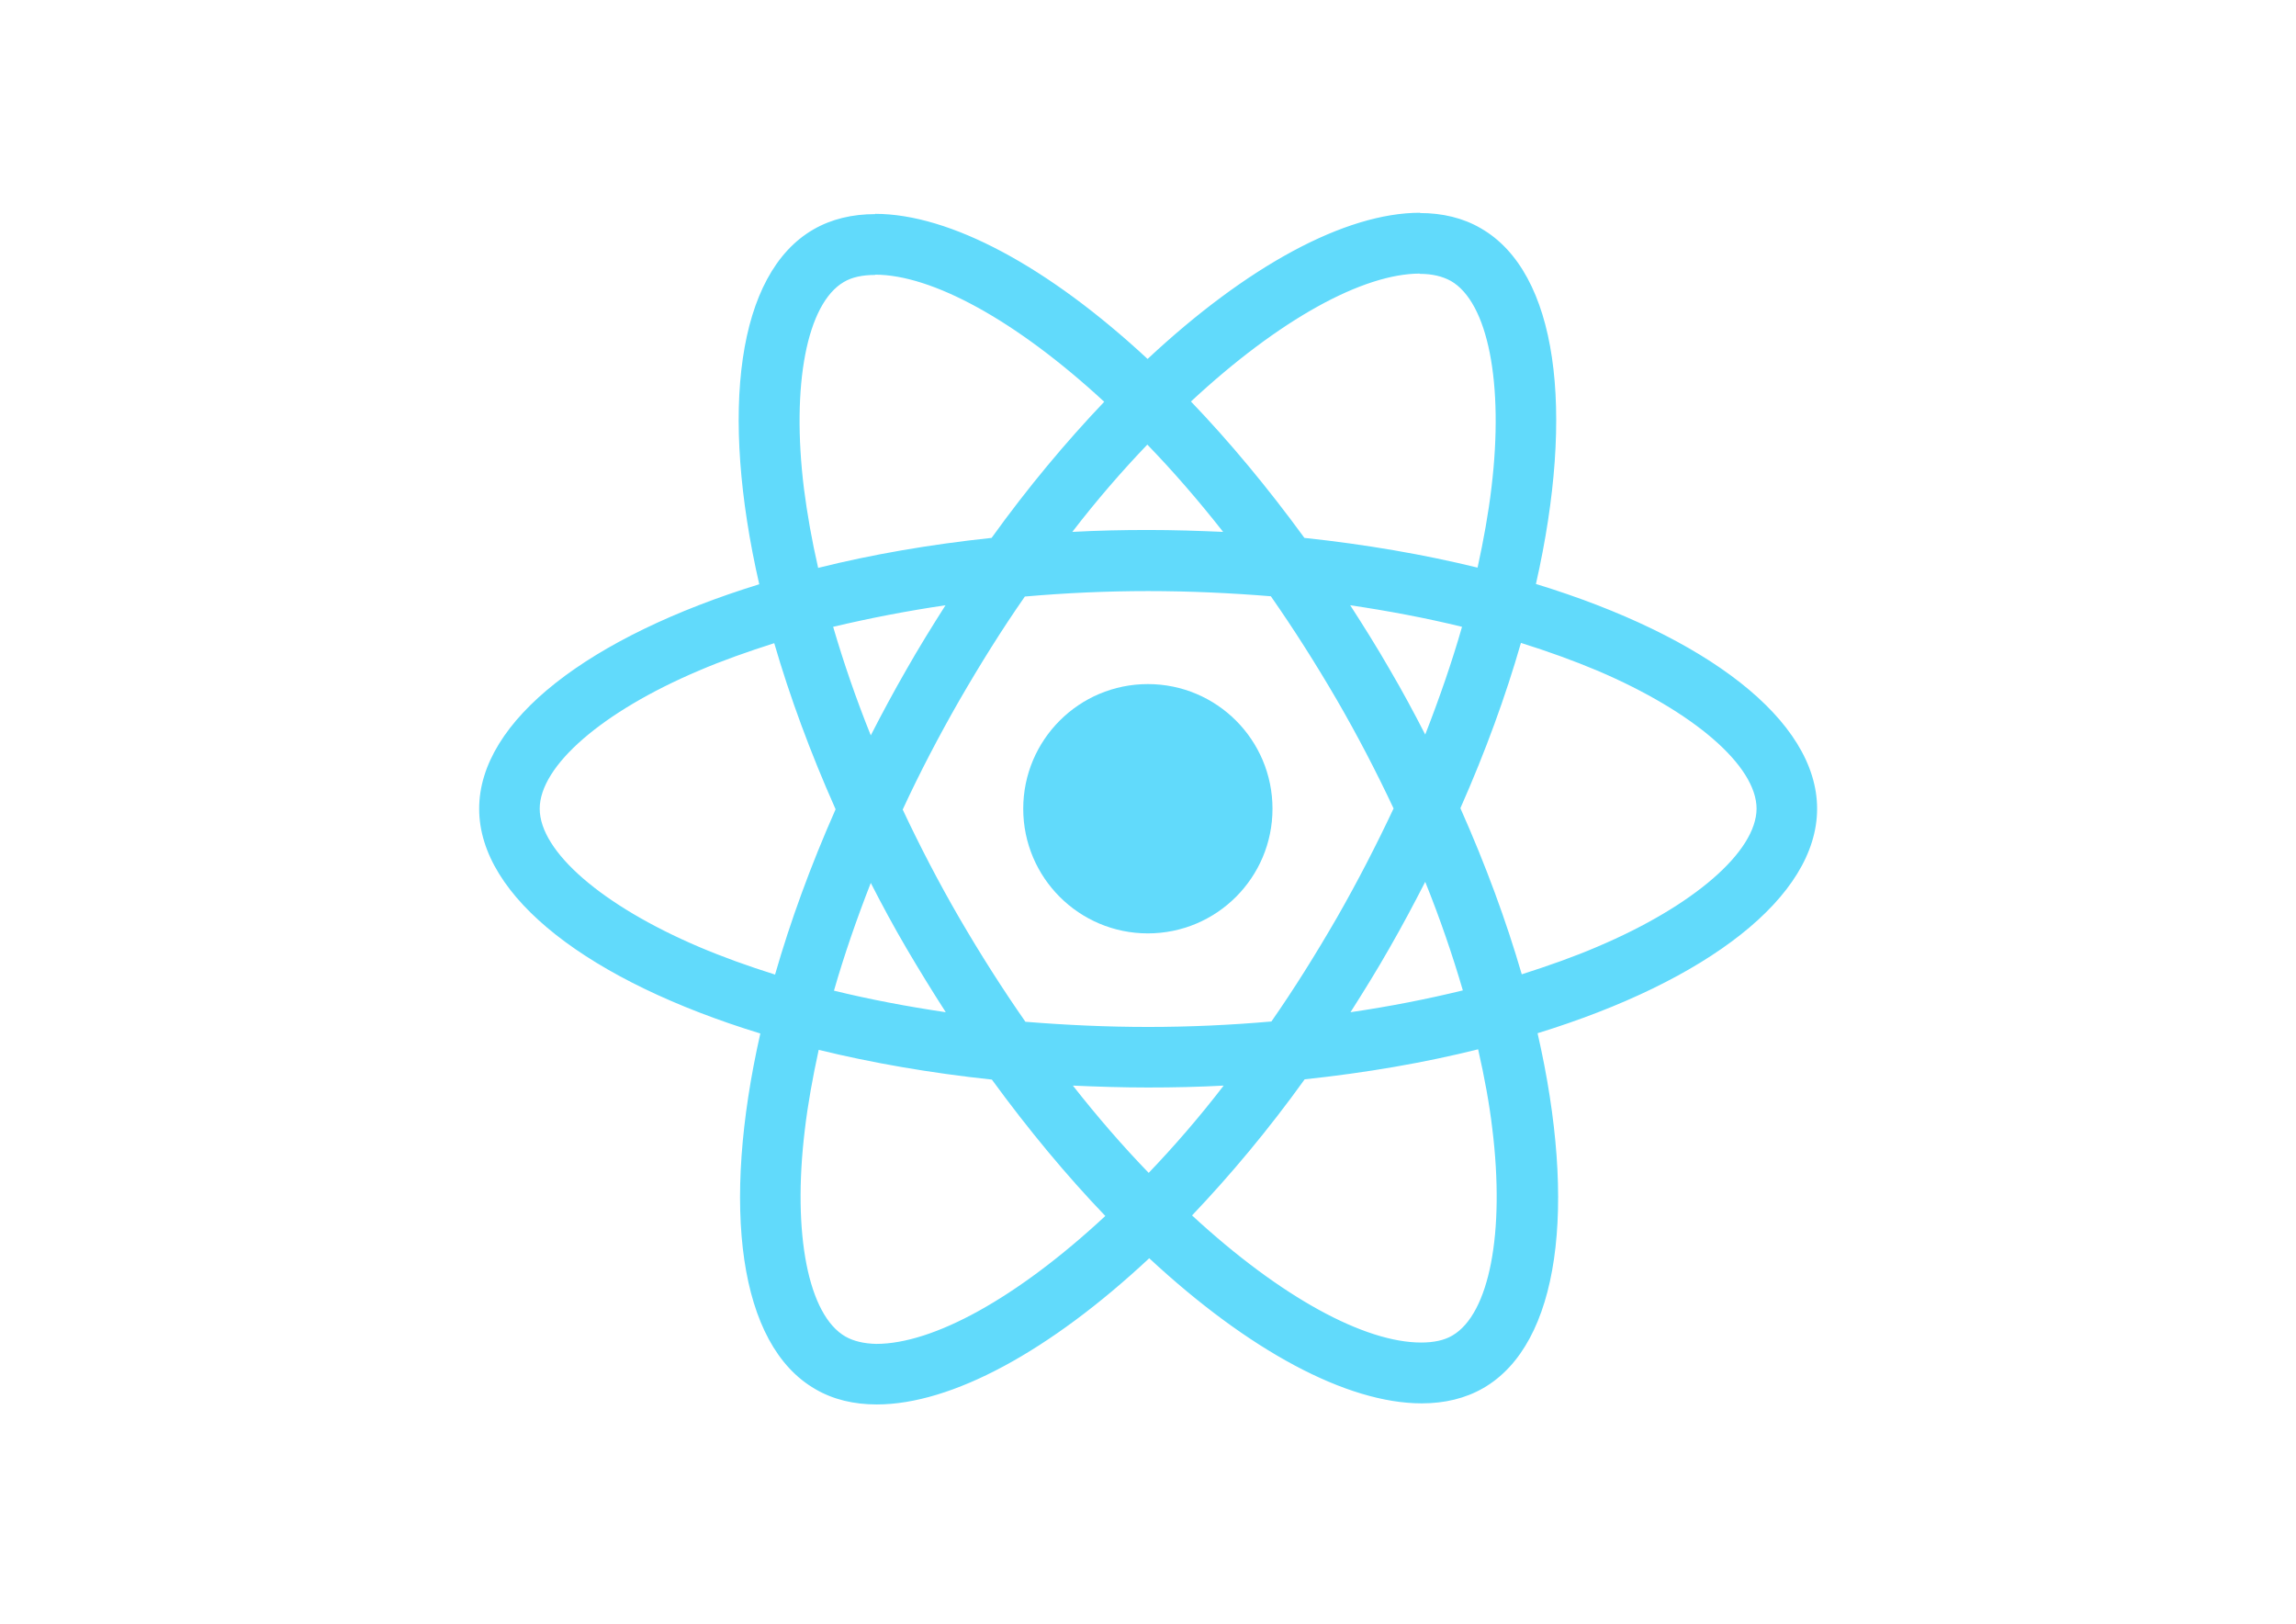
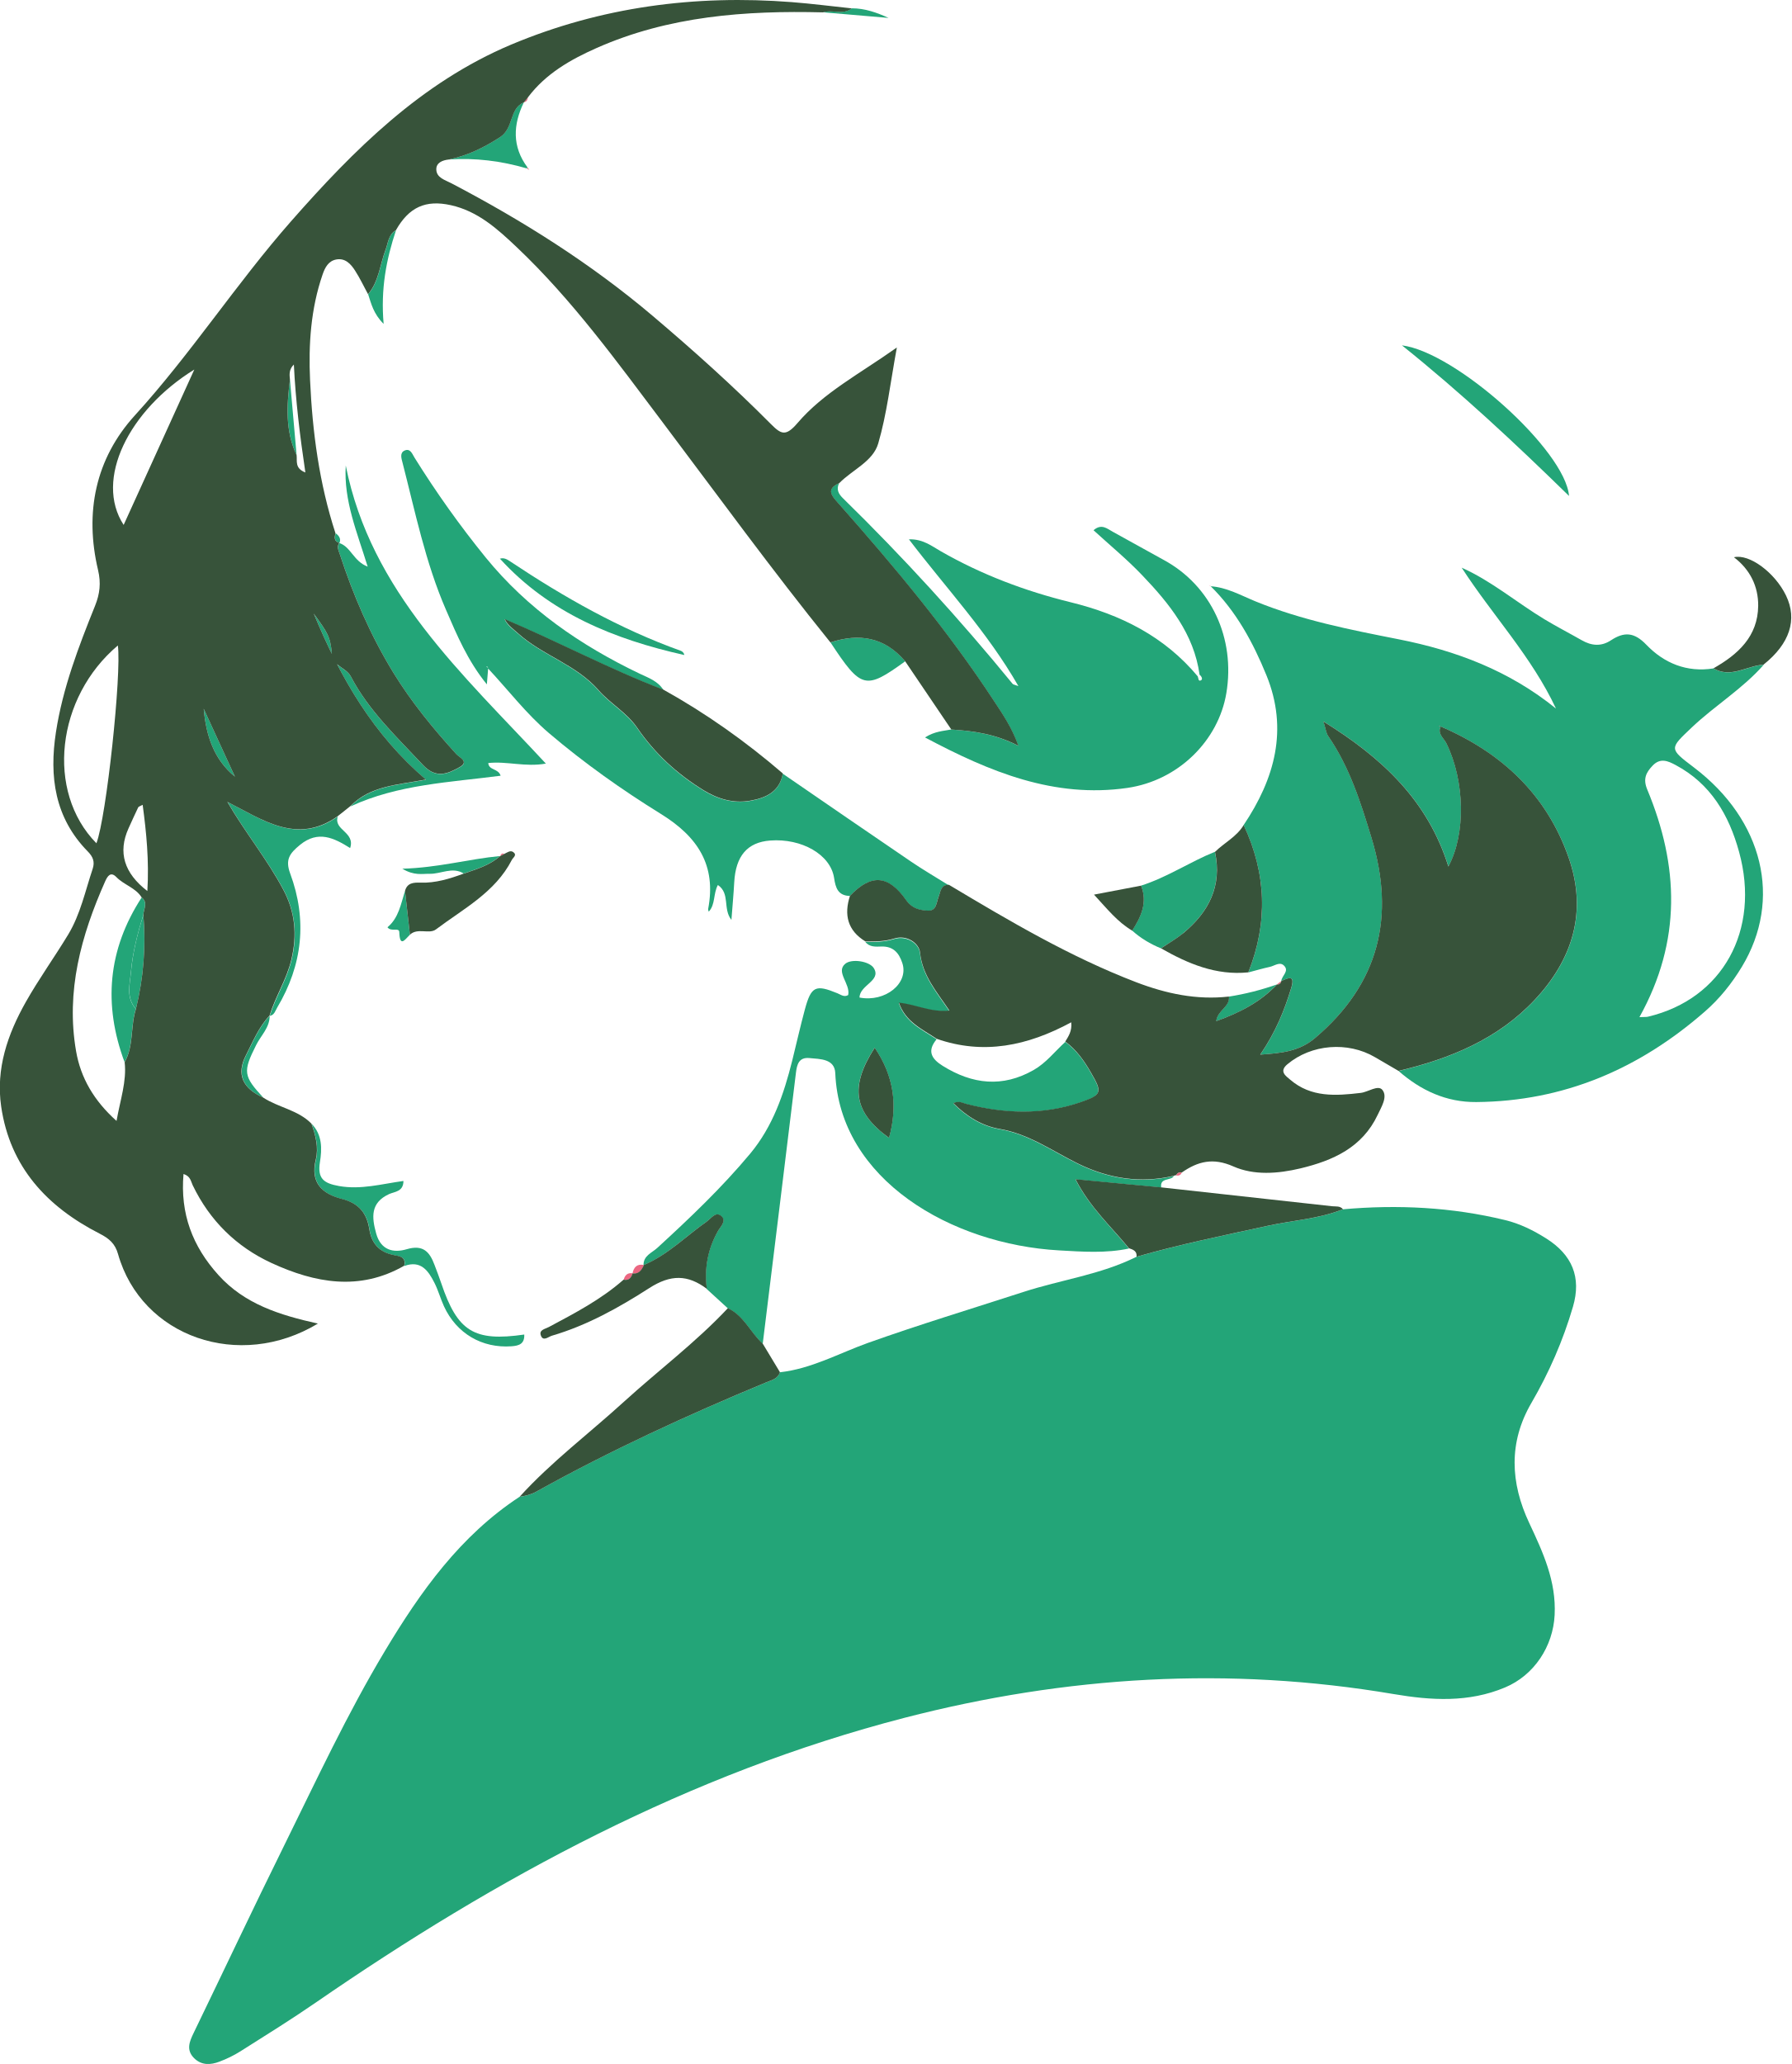
- <svg xmlns="http://www.w3.org/2000/svg" viewBox="0 0 841.9 595.3">
-   <g fill="#61DAFB">
-     <path d="M666.3 296.5c0-32.5-40.7-63.3-103.1-82.4 14.4-63.6 8-114.2-20.2-130.4-6.5-3.8-14.1-5.6-22.4-5.6v22.3c4.6 0 8.3.9 11.4 2.6 13.6 7.8 19.5 37.5 14.9 75.7-1.1 9.4-2.9 19.3-5.1 29.4-19.6-4.8-41-8.5-63.5-10.9-13.5-18.5-27.5-35.3-41.6-50 32.6-30.3 63.2-46.9 84-46.9V78c-27.5 0-63.5 19.6-99.9 53.6-36.4-33.8-72.4-53.2-99.9-53.2v22.3c20.7 0 51.4 16.5 84 46.6-14 14.7-28 31.4-41.3 49.9-22.6 2.4-44 6.1-63.6 11-2.3-10-4-19.7-5.2-29-4.7-38.2 1.1-67.9 14.6-75.8 3-1.8 6.9-2.6 11.5-2.6V78.5c-8.4 0-16 1.8-22.6 5.6-28.1 16.2-34.4 66.7-19.9 130.1-62.2 19.2-102.7 49.9-102.7 82.3 0 32.5 40.7 63.3 103.1 82.4-14.4 63.6-8 114.2 20.2 130.4 6.5 3.8 14.1 5.6 22.5 5.6 27.5 0 63.5-19.6 99.9-53.6 36.4 33.8 72.4 53.2 99.9 53.2 8.4 0 16-1.8 22.6-5.6 28.1-16.2 34.4-66.7 19.9-130.1 62-19.1 102.5-49.9 102.5-82.3zm-130.2-66.7c-3.7 12.9-8.3 26.2-13.5 39.5-4.1-8-8.4-16-13.1-24-4.6-8-9.5-15.8-14.4-23.4 14.2 2.1 27.9 4.7 41 7.9zm-45.8 106.5c-7.8 13.5-15.8 26.3-24.1 38.2-14.9 1.3-30 2-45.2 2-15.1 0-30.2-.7-45-1.9-8.3-11.9-16.4-24.6-24.2-38-7.6-13.1-14.5-26.4-20.8-39.8 6.2-13.4 13.2-26.8 20.7-39.9 7.8-13.5 15.8-26.3 24.1-38.2 14.9-1.3 30-2 45.2-2 15.1 0 30.2.7 45 1.9 8.3 11.9 16.4 24.6 24.2 38 7.6 13.1 14.5 26.4 20.8 39.8-6.3 13.4-13.2 26.8-20.7 39.9zm32.3-13c5.4 13.4 10 26.8 13.8 39.8-13.1 3.2-26.9 5.9-41.2 8 4.9-7.7 9.8-15.6 14.4-23.7 4.6-8 8.9-16.1 13-24.1zM421.2 430c-9.3-9.6-18.6-20.3-27.8-32 9 .4 18.2.7 27.5.7 9.4 0 18.7-.2 27.8-.7-9 11.7-18.3 22.4-27.5 32zm-74.4-58.9c-14.2-2.1-27.9-4.7-41-7.9 3.7-12.9 8.3-26.2 13.5-39.5 4.1 8 8.4 16 13.1 24 4.7 8 9.5 15.8 14.4 23.4zM420.7 163c9.3 9.6 18.6 20.3 27.8 32-9-.4-18.2-.7-27.5-.7-9.4 0-18.7.2-27.8.7 9-11.7 18.3-22.4 27.5-32zm-74 58.9c-4.9 7.7-9.8 15.6-14.4 23.7-4.6 8-8.9 16-13 24-5.4-13.4-10-26.8-13.8-39.8 13.1-3.1 26.9-5.8 41.2-7.9zm-90.5 125.2c-35.4-15.1-58.3-34.9-58.3-50.6 0-15.7 22.9-35.6 58.3-50.6 8.6-3.7 18-7 27.7-10.1 5.7 19.6 13.2 40 22.5 60.9-9.2 20.8-16.6 41.1-22.2 60.6-9.9-3.1-19.3-6.5-28-10.2zM310 490c-13.6-7.8-19.5-37.5-14.9-75.7 1.1-9.4 2.9-19.3 5.1-29.4 19.6 4.8 41 8.5 63.5 10.9 13.5 18.5 27.5 35.3 41.6 50-32.6 30.3-63.2 46.9-84 46.9-4.5-.1-8.3-1-11.3-2.7zm237.2-76.2c4.7 38.2-1.1 67.9-14.6 75.8-3 1.8-6.9 2.6-11.5 2.6-20.7 0-51.4-16.5-84-46.6 14-14.7 28-31.4 41.3-49.9 22.6-2.4 44-6.1 63.6-11 2.3 10.1 4.1 19.8 5.2 29.1zm38.5-66.7c-8.6 3.7-18 7-27.7 10.1-5.7-19.6-13.2-40-22.5-60.9 9.2-20.8 16.6-41.1 22.2-60.6 9.9 3.1 19.3 6.5 28.1 10.2 35.4 15.1 58.3 34.9 58.3 50.6-.1 15.7-23 35.6-58.4 50.6zM320.8 78.4z" />
-     <circle cx="420.9" cy="296.5" r="45.7" />
-     <path d="M520.5 78.1z" />
+ <svg xmlns="http://www.w3.org/2000/svg" id="Layer_2" viewBox="0 0 228.89 263.68">
+   <defs>
+     <style>.cls-1{fill:#37533a;}.cls-1,.cls-2,.cls-3,.cls-4{stroke-width:0px;}.cls-2{fill:#23a578;}.cls-3{fill:#fbf6f6;}.cls-4{fill:#eb6782;}</style>
+   </defs>
+   <g id="Layer_1-2">
+     <path class="cls-4" d="m82.29,161.61c-.28.64-.63,1.19-1.47,1.08.16-.8.57-1.27,1.47-1.08Z" />
+     <path class="cls-4" d="m80.84,162.67c-.17.57-.48.95-1.15.81.17-.58.5-.92,1.15-.81Z" />
+     <path class="cls-4" d="m150.26,150.15c.17-.29.41-.44.75-.35-.15.33-.4.45-.75.35Z" />
+     <path class="cls-4" d="m64.45,109.08c-.17.09-.35.18-.52.27.08-.28.25-.38.52-.27Z" />
+     <path class="cls-4" d="m154.67,74.85c-.07-.04-.13-.08-.2-.12.06.05.11.1.17.14,0,0,.03-.03.03-.03Z" />
+     <path class="cls-4" d="m163.71,125.33c-.06.31-.24.48-.58.46.19-.15.38-.31.58-.46Z" />
+     <path class="cls-4" d="m67.42,21.41c.07.1.14.2.21.3-.11-.06-.21-.13-.32-.19,0,0,.11-.11.11-.11Z" />
+     <path class="cls-4" d="m66.95,13.06c.17-.21.34-.43.51-.64-.04.32-.15.58-.51.64Z" />
+     <path class="cls-2" d="m171.6,154.49c6.98-.62,13.9-.28,20.73,1.38,1.87.45,3.6,1.31,5.22,2.33,3.33,2.09,4.55,4.96,3.44,8.74-1.26,4.3-3.04,8.39-5.31,12.29-2.93,5.02-2.7,10.2-.27,15.35,1.75,3.73,3.46,7.42,3.24,11.74-.2,4-2.61,7.7-6.35,9.26-4.65,1.95-9.41,1.66-14.23.84-21.05-3.57-41.81-2.31-62.48,3.03-27.54,7.13-52.03,20.38-75.24,36.38-3.15,2.17-6.4,4.19-9.63,6.23-.84.53-1.75.97-2.68,1.32-1.13.43-2.29.5-3.25-.46-1.03-1.04-.58-2.1-.05-3.2,3.84-7.93,7.59-15.9,11.49-23.79,4.16-8.42,8.11-16.94,12.95-25.01,4.56-7.61,9.63-14.72,17.19-19.69.74-.12,1.44-.27,2.12-.65,9.51-5.3,19.4-9.82,29.44-13.99.68-.28,1.46-.43,1.72-1.28,4.02-.44,7.54-2.42,11.25-3.75,6.57-2.34,13.24-4.36,19.87-6.51,4.8-1.56,9.88-2.21,14.44-4.49,5.53-1.59,11.17-2.73,16.79-3.96,3.19-.7,6.51-.87,9.58-2.11Z" />
+     <path class="cls-2" d="m163.72,125.33c.06-.68,1.05-1.26.36-1.96-.54-.56-1.22.02-1.82.15-.92.2-1.83.47-2.75.71,2.53-6.37,2.31-12.64-.6-18.83,3.98-5.92,5.73-12.23,2.91-19.14-1.71-4.19-3.86-8.17-7.15-11.4l-.03.03c2.11.13,3.93,1.18,5.82,1.95,5.88,2.4,12.08,3.61,18.26,4.83,7.35,1.45,14.14,4.02,20.1,8.85-3.08-6.6-8.11-11.92-12.05-18,3.86,1.73,7.04,4.46,10.59,6.6,1.56.94,3.17,1.77,4.75,2.67,1.26.72,2.5.83,3.75,0,1.67-1.09,2.95-1.05,4.51.58,2.25,2.34,5.17,3.57,8.58,3.02,2.25,1.32,4.28-.35,6.42-.47-2.69,3.07-6.21,5.19-9.16,7.98-2.92,2.77-2.98,2.7.26,5.16,8.85,6.72,11.29,16.86,6.11,25.44-1.3,2.15-2.86,4.1-4.75,5.74-8.36,7.3-17.99,11.46-29.2,11.55-3.82.03-7.08-1.48-9.92-3.97,6.57-1.56,12.68-4.05,17.41-9.09,4.87-5.2,6.73-11.29,4.33-18.15-2.82-8.06-8.59-13.43-16.35-16.76-.05-.04-.09-.09-.15-.12-.02,0-.07.05-.1.07.09,0,.18,0,.27,0-.5.96.38,1.52.71,2.2,2.33,4.74,2.52,11.52.25,15.73-2.63-8.42-8.45-13.88-15.97-18.53.31.97.35,1.49.61,1.86,2.73,3.96,4.15,8.46,5.53,12.99,3.07,10.07.97,18.65-7.19,25.58-1.97,1.67-4.18,1.94-7.02,2.13,1.99-2.91,3.09-5.66,3.96-8.52.52-1.71-.36-1.29-1.27-.88Zm45.75,4.61c.67-.03.91,0,1.13-.06,9.5-2.26,14.37-11.03,11.62-21.04-1.29-4.72-3.63-8.72-8.12-11.11-.96-.51-1.94-.96-2.93.08-.88.92-1.24,1.73-.68,3.07,4.03,9.68,4.42,19.31-1.01,29.07Z" />
+     <path class="cls-2" d="m136.11,133.09c1.43,1.05,2.41,2.44,3.29,3.98,1.44,2.49,1.44,2.81-1.36,3.77-4.83,1.66-9.73,1.46-14.62.2-.47-.12-.88-.43-1.62-.09,1.71,1.72,3.69,2.92,5.91,3.3,3.74.64,6.72,2.8,9.98,4.41,3.92,1.93,8.02,2.59,12.32,1.57-.39.66-1.84.16-1.63,1.48-3.52-.33-7.04-.67-10.96-1.04,1.84,3.59,4.56,6.05,6.84,8.83-2.96.63-5.95.41-8.93.24-13.75-.77-28.04-9.03-28.6-22.65-.08-1.83-1.92-1.79-3.3-1.92-1.37-.13-1.6.84-1.73,1.91-1.4,11.53-2.82,23.06-4.24,34.59-1.58-1.42-2.4-3.58-4.46-4.53-.9-.82-1.8-1.65-2.7-2.47-.33-2.61.11-5.06,1.41-7.36.33-.58,1.17-1.32.43-1.95-.73-.62-1.3.34-1.86.72-2.67,1.86-4.98,4.26-8.05,5.55-.03-1.22,1.08-1.58,1.76-2.21,4.16-3.81,8.24-7.69,11.86-12.03,2.9-3.48,4.31-7.61,5.38-11.9.54-2.17,1.03-4.36,1.61-6.51.81-2.99,1.36-3.24,4.16-2.09.44.18.86.54,1.38.23.31-1.43-1.64-2.95-.37-4,.82-.68,3.1-.33,3.65.57.99,1.61-1.82,2.15-1.83,3.75,3.29.63,6.32-1.82,5.47-4.4-.43-1.32-1.17-2.16-2.67-2.12-.73.02-1.51.1-2.06-.59,1.24.02,2.46.01,3.68-.37,1.65-.51,3.18.62,3.3,1.78.3,2.93,2.09,4.96,3.75,7.42-2.39.25-4.26-.79-6.45-1.01.85,2.48,3,3.39,4.83,4.62-1.23,1.47-.69,2.48.77,3.39,3.8,2.37,7.65,2.81,11.64.53,1.59-.91,2.69-2.36,4.01-3.56Zm-24.35.76c-3.23,5.02-2.68,8.23,1.83,11.52,1.13-4.05.66-7.87-1.83-11.52Z" />
+     <path class="cls-2" d="m121.56,93.2c2.81.18,5.57.55,8.56,2.08-.85-2.38-2.02-4.05-3.13-5.74-5.88-8.98-12.75-17.18-19.85-25.21-.86-.97-1.69-1.8.09-2.62-.41.81-.08,1.4.51,1.97,7.66,7.49,14.87,15.39,21.65,23.68.08.1.27.11.74.29-3.95-6.89-9.21-12.48-13.99-18.75,1.78-.06,2.93.87,4.05,1.51,5.23,3,10.8,5.1,16.62,6.53,6.36,1.56,11.97,4.35,16.24,9.47.09.22.05.69.41.5.26-.13.08-.51-.18-.71-.72-5.22-3.86-9.08-7.32-12.7-1.93-2.03-4.11-3.82-6.23-5.76,1.02-.89,1.74-.2,2.47.2,2.18,1.19,4.35,2.42,6.53,3.61,6.02,3.28,9.15,9.97,7.97,17.01-1.01,6.03-6.1,11.15-12.66,12.1-9.32,1.34-17.54-2.03-25.84-6.45,1.27-.81,2.34-.81,3.35-1.02Z" />
+     <path class="cls-2" d="m121.25,113.06c-1.05-.04-1.05.85-1.32,1.5-.29.73-.24,1.84-1.36,1.79-1.04-.05-2.03-.26-2.77-1.31-2.3-3.28-4.49-3.41-7.2-.58-1.51-.04-1.83-1.01-2.02-2.3-.45-2.98-4.14-5.09-8.17-4.78-2.91.22-4.4,1.96-4.59,5.32-.08,1.49-.22,2.97-.36,4.82-1.13-1.42-.13-3.36-1.73-4.46-.61,1.13-.3,2.49-1.17,3.41-.03-.13-.09-.26-.07-.36,1.06-5.57-1.33-9.21-6.03-12.12-4.99-3.09-9.81-6.5-14.31-10.33-2.92-2.49-5.22-5.52-7.81-8.29-.02-.06-.04-.12-.07-.17-.02-.02-.08-.02-.12-.02.08.05.15.1.23.16-.05.57-.09,1.13-.17,2.09-2.47-3.04-3.83-6.31-5.23-9.54-2.62-6.04-3.92-12.47-5.55-18.8-.13-.5-.39-1.26.29-1.54.72-.3.96.45,1.25.92,2.77,4.44,5.79,8.69,9.09,12.75,5.35,6.57,12.12,11.23,19.69,14.85,1.1.52,2.32.94,3.02,2.07-6.91-2.64-13.43-6.13-20.3-9.03.41.84,1.11,1.29,1.73,1.84,3.14,2.82,7.41,3.96,10.3,7.28,1.47,1.69,3.57,2.82,4.93,4.8,2.22,3.24,5.1,5.89,8.46,7.95,1.82,1.12,3.82,1.7,5.94,1.34,2.01-.35,3.79-1.13,4.19-3.48,5.46,3.75,10.91,7.51,16.39,11.23,1.57,1.07,3.22,2.02,4.83,3.03Z" />
+     <path class="cls-2" d="m44.81,102.98c2.52-2.56,5.91-2.68,9.62-3.37-6.66-5.71-10.86-12.8-14.33-21.2,1.77,2.43,2.12,2.94,2.32,5.15.15,1.62,1.79,1.69,2.43,2.9,2.28,4.36,5.87,7.72,9.2,11.28,1.66,1.78,3.15,1.15,4.69.28,1.26-.72-.03-1.23-.41-1.65-2.96-3.27-5.75-6.65-8.06-10.42-2.92-4.77-5.12-9.86-6.85-15.16-.15-.45-.41-.93-.05-1.41,1.47.48,1.79,2.31,3.61,3.01-1.34-4.38-3.08-8.41-2.8-12.92,3.21,16.15,14.9,26.59,25.57,38.08-2.63.47-4.97-.33-7.36-.07.07.95,1.27.66,1.58,1.62-6.48.85-13.1,1.1-19.16,3.91Z" />
+     <path class="cls-2" d="m155.24,108.83c.93,4.35-.78,7.68-4.05,10.38-.88.73-1.89,1.3-2.85,1.94-1.35-.55-2.59-1.29-3.68-2.27,1.15-1.76,1.99-3.58,1.14-5.74,3.32-1.05,6.22-3.02,9.43-4.32Z" />
+     <path class="cls-2" d="m34.47,129.77c.76-2.45,2.19-4.63,2.79-7.16.75-3.14.49-6.06-1.03-8.93-2.06-3.88-4.86-7.27-7.15-11.22,4.52,2.29,8.91,5.51,14.09,1.84-.61,1.75,2.26,1.98,1.57,4.04-2.06-1.29-4.08-2.3-6.4-.41-1.33,1.09-1.92,1.88-1.26,3.66,2.2,5.94,1.59,11.68-1.66,17.13-.24.41-.36.95-.94,1.06Z" />
+     <path class="cls-2" d="m51.67,161.72c.28-1.13-.61-1.23-1.3-1.36-1.86-.37-2.88-1.46-3.16-3.31-.32-2.05-1.34-3.32-3.5-3.87-2.45-.62-4.08-2.01-3.34-5.02.38-1.52-.02-3.11-.56-4.6,1.39,1.41,1.34,3.22,1.07,4.91-.33,2.1.48,2.7,2.45,3.05,2.79.49,5.4-.26,8.22-.65,0,1.39-1.14,1.36-1.84,1.68-2.39,1.11-2.22,2.95-1.64,5.04.6,2.15,2.22,2.5,3.9,2,2.09-.62,2.93.33,3.55,2,.29.78.6,1.55.86,2.34,2.08,6.17,4.18,7.49,10.61,6.56.05,1.18-.64,1.43-1.63,1.5-3.77.27-7.03-1.63-8.63-5.11-.45-.98-.73-2.04-1.22-3-.78-1.54-1.73-2.92-3.84-2.15Z" />
+     <path class="cls-2" d="m200.49,63.36c-6.96-6.8-13.85-13.23-21.35-19.24,6.9.87,20.88,13.42,21.35,19.24Z" />
+     <path class="cls-2" d="m63.84,71.39c.54-.2.96.07,1.38.35,6.85,4.56,13.97,8.6,21.74,11.39.22.08.42.23.48.55-8.98-2.01-17.23-5.35-23.57-12.32l-.03.03Z" />
+     <path class="cls-2" d="m106.12,82.07c3.69-1.21,6.95-.67,9.55,2.41-5.1,3.69-5.62,3.55-9.55-2.41Z" />
+     <path class="cls-2" d="m57.32,20.38c2.38-.49,4.46-1.49,6.54-2.84,1.83-1.18,1.16-3.65,3.08-4.47-1.39,2.86-1.52,5.66.47,8.33l-.11.11c-3.26-.95-6.59-1.37-9.99-1.13Z" />
+     <path class="cls-2" d="m63.89,109.36c-1.33,1.19-3.01,1.67-4.64,2.23-1.45-.89-2.89.07-4.34.04-.97-.02-1.98.27-3.5-.65,4.6-.13,8.48-1.24,12.48-1.62Z" />
+     <path class="cls-2" d="m163.17,125.76c-2.13,2.27-4.79,3.63-7.78,4.7.17-1.41,1.77-1.8,1.62-3.14,2.1-.33,4.15-.85,6.16-1.56Z" />
+     <path class="cls-2" d="m47.04,37.6c1.38-1.64,1.51-3.77,2.23-5.66.34-.89.34-1.97,1.33-2.52-1.24,3.71-1.97,7.5-1.58,11.96-1.32-1.32-1.58-2.59-1.98-3.78Z" />
+     <path class="cls-2" d="m51.75,113.82c.21,1.86.42,3.73.63,5.59-.61.58-1.29,1.71-1.36-.33-.02-.65-1.04.02-1.51-.62,1.43-1.18,1.71-2.96,2.24-4.64Z" />
+     <path class="cls-2" d="m33.67,140.24c-2.67-1.19-3.46-3-2.22-5.43.89-1.74,1.63-3.59,3.01-5.05.01,1.52-1.12,2.52-1.73,3.75-1.7,3.39-1.66,3.95.94,6.74Z" />
+     <path class="cls-2" d="m105.16,1.57c1.2-.4,2.56.39,3.69-.51,1.66,0,3.18.54,4.69,1.23-2.79-.24-5.58-.48-8.38-.72Z" />
+     <path class="cls-2" d="m43.38,69.37c-.73-.19-.6-.73-.5-1.26.41.32.73.68.5,1.26Z" />
+     <path class="cls-2" d="m15.92,135.7c-2.75-7.37-2.14-14.4,2.18-21.04.83.66.25,1.47.21,2.21-.73,2.38-1.36,4.8-1.58,7.28-.14,1.6-.66,3.31.63,4.75-.72,2.22-.25,4.69-1.44,6.8Z" />
+     <path class="cls-2" d="m17.37,128.9c-1.28-1.44-.77-3.15-.63-4.75.22-2.48.84-4.9,1.58-7.28.34,4.06.02,8.07-.95,12.03Z" />
+     <path class="cls-2" d="m30.02,99.22c-2.71-2.21-3.69-5.28-3.99-8.67,1.33,2.89,2.66,5.78,3.99,8.67Z" />
+     <path class="cls-2" d="m37.05,48.51c.28,3.21.56,6.43.85,9.64-1.47-3.11-1.25-6.37-.85-9.64Z" />
+     <path class="cls-1" d="m121.56,93.2c-1.97-2.91-3.93-5.81-5.9-8.72-2.61-3.08-5.86-3.62-9.55-2.41-7.41-9.17-14.34-18.7-21.43-28.11-5.85-7.76-11.54-15.64-18.63-22.36-2.46-2.33-4.97-4.62-8.45-5.39-3.21-.71-5.34.25-7.01,3.2-.98.56-.99,1.64-1.33,2.52-.72,1.9-.85,4.02-2.23,5.66-.55-1.01-1.04-2.06-1.66-3.02-.54-.84-1.25-1.63-2.4-1.42-1.01.19-1.44,1.02-1.75,1.92-1.51,4.38-1.81,8.94-1.6,13.49.3,6.63,1.17,13.19,3.24,19.54-.1.52-.23,1.06.5,1.26,0,0,0,0,0,0-.36.48-.1.96.05,1.41,1.73,5.3,3.93,10.39,6.85,15.16,2.31,3.77,5.1,7.16,8.06,10.42.38.42,1.67.93.41,1.65-1.54.87-3.03,1.5-4.69-.28-3.33-3.56-6.92-6.92-9.2-11.28-.64-1.21-2.28-1.28-2.43-2.9-.2-2.22-.55-2.72-2.32-5.15,3.48,8.4,7.67,15.49,14.33,21.2-3.71.69-7.11.81-9.62,3.37-.55.44-1.1.88-1.66,1.32-5.18,3.67-9.57.45-14.09-1.84,2.29,3.94,5.09,7.34,7.15,11.22,1.53,2.87,1.78,5.79,1.03,8.93-.6,2.53-2.04,4.71-2.79,7.16,0,0,0,0,0,0-1.38,1.46-2.12,3.31-3.01,5.05-1.25,2.43-.46,4.23,2.22,5.43,1.95,1.27,4.43,1.57,6.14,3.31.54,1.49.94,3.09.56,4.6-.75,3.01.89,4.4,3.34,5.02,2.16.55,3.18,1.82,3.5,3.87.29,1.85,1.3,2.95,3.16,3.31.68.13,1.58.23,1.3,1.36-5.71,3.27-11.39,2.21-16.94-.34-4.51-2.08-7.91-5.42-10.09-9.95-.23-.48-.27-1.15-1.17-1.43-.44,5.06,1.14,9.24,4.47,12.92,3.34,3.7,7.8,5.1,12.7,6.19-10.03,6.06-22.54,1.72-25.54-8.89-.37-1.32-1.13-1.98-2.35-2.6-6.71-3.43-11.45-8.49-12.58-16.24-.7-4.82.82-9.23,3.14-13.34,1.67-2.96,3.67-5.73,5.43-8.64,1.56-2.59,2.17-5.55,3.12-8.38.3-.91.04-1.55-.62-2.22-4.23-4.31-4.95-9.56-4.07-15.26.87-5.63,2.89-10.9,5-16.14.61-1.52.77-2.9.38-4.55-1.74-7.34-.34-14.22,4.7-19.76,7.18-7.88,12.96-16.84,19.96-24.8,8.02-9.12,16.6-17.71,28.12-22.57C76.83.87,88.81-.69,101.17.27c2.56.2,5.12.53,7.68.8-1.13.9-2.49.11-3.69.51-9.92-.25-19.7.47-28.92,4.55-3.34,1.48-6.5,3.28-8.77,6.29-.17.22-.34.43-.51.64,0,0-.01.01-.01.01-1.92.82-1.25,3.29-3.08,4.47-2.09,1.35-4.16,2.35-6.54,2.84-.8.09-1.6.41-1.58,1.27.03,1.07,1.12,1.34,1.9,1.75,9.17,4.8,17.87,10.28,25.79,16.99,5.19,4.4,10.25,8.94,15.04,13.76,1.31,1.31,1.9,1.68,3.42-.1,3.34-3.91,7.97-6.3,12.7-9.66-.84,4.55-1.28,8.5-2.38,12.26-.67,2.31-3.3,3.36-4.97,5.06-1.78.81-.96,1.64-.09,2.62,7.1,8.02,13.97,16.23,19.85,25.21,1.11,1.69,2.28,3.36,3.13,5.74-2.98-1.53-5.75-1.9-8.56-2.08ZM37.05,48.51c-.41,3.28-.62,6.53.85,9.64.09.75-.26,1.67,1.12,2.21-.7-4.7-1.25-9.22-1.47-13.79-.64.62-.57,1.28-.5,1.93Zm-19.68,80.38c.97-3.96,1.29-7.96.95-12.02.03-.75.62-1.55-.21-2.21-.77-1.25-2.26-1.6-3.24-2.61-.73-.75-1.13-.13-1.43.54-3.08,6.92-5.04,14.05-3.72,21.69.59,3.44,2.3,6.35,5.17,8.92.49-2.76,1.31-5.05,1.04-7.5,1.19-2.12.72-4.59,1.44-6.8Zm-5.05-21.16c1.28-3.34,3.23-21.67,2.74-25.27-7.86,6.62-9.25,18.65-2.74,25.27Zm12.51-60.52c-8.38,5.18-12.8,14.07-9.03,19.85,2.98-6.55,5.9-12.96,9.03-19.85Zm-6,66.62c.23-3.92-.12-7.42-.6-11.01-.31.17-.51.21-.57.32-.43.89-.83,1.79-1.24,2.69q-2.06,4.57,2.41,8Zm11.19-14.61c-1.33-2.89-2.66-5.78-3.99-8.67.3,3.39,1.28,6.46,3.99,8.67Z" />
+     <path class="cls-1" d="m163.72,125.33c.91-.41,1.79-.84,1.27.88-.87,2.86-1.97,5.61-3.96,8.52,2.85-.19,5.06-.46,7.02-2.13,8.17-6.93,10.26-15.51,7.19-25.58-1.38-4.53-2.8-9.03-5.53-12.99-.26-.37-.3-.89-.61-1.86,7.52,4.65,13.34,10.11,15.97,18.53,2.27-4.21,2.08-10.99-.25-15.73-.33-.68-1.21-1.23-.71-2.2l-.02.04c7.77,3.33,13.54,8.7,16.35,16.76,2.4,6.86.54,12.95-4.33,18.15-4.72,5.04-10.84,7.53-17.41,9.09-1-.58-2-1.16-3-1.75-3.49-2.05-8.15-1.66-11.21.91-1.09.92-.18,1.49.38,1.97,2.66,2.28,5.82,2.06,9,1.68.96-.11,2.23-1.08,2.78-.37.69.89-.15,2.18-.62,3.19-1.96,4.15-5.69,5.82-9.85,6.82-2.89.69-5.95.92-8.59-.25-2.6-1.15-4.53-.64-6.58.78-.34-.09-.58.06-.75.35-.09,0-.17.02-.24.06-4.3,1.02-8.4.36-12.32-1.57-3.26-1.61-6.24-3.77-9.98-4.41-2.21-.38-4.19-1.58-5.91-3.3.75-.33,1.15-.03,1.62.09,4.88,1.26,9.79,1.46,14.62-.2,2.8-.96,2.8-1.28,1.36-3.77-.88-1.53-1.86-2.93-3.29-3.98.41-.68.88-1.33.76-2.46-5.6,3.03-11.22,4.19-17.19,2.11-1.83-1.23-3.98-2.14-4.83-4.62,2.19.21,4.06,1.26,6.45,1.01-1.66-2.46-3.45-4.49-3.75-7.42-.12-1.16-1.66-2.3-3.3-1.78-1.22.38-2.44.39-3.68.37-2.28-1.39-2.76-3.4-1.97-5.83,2.71-2.83,4.9-2.7,7.2.58.74,1.05,1.73,1.26,2.77,1.31,1.11.05,1.07-1.06,1.36-1.79.26-.66.26-1.54,1.32-1.5,7.73,4.62,15.47,9.2,23.92,12.44,3.82,1.46,7.73,2.3,11.85,1.83.16,1.34-1.45,1.73-1.62,3.14,2.99-1.07,5.65-2.43,7.78-4.7,0,0-.04.03-.04.03.33.02.51-.15.58-.46h0Z" />
+     <path class="cls-1" d="m93.01,167.12c2.05.95,2.88,3.11,4.45,4.53.73,1.21,1.47,2.43,2.2,3.65-.26.85-1.03,1-1.71,1.28-10.05,4.17-19.93,8.7-29.44,13.99-.68.38-1.38.53-2.12.65,4.06-4.47,8.89-8.09,13.33-12.14,4.41-4.01,9.2-7.6,13.29-11.96Z" />
+     <path class="cls-1" d="m100.03,98.81c-.41,2.35-2.19,3.14-4.19,3.48-2.12.37-4.12-.22-5.94-1.34-3.37-2.07-6.24-4.71-8.46-7.95-1.35-1.98-3.45-3.11-4.93-4.8-2.89-3.32-7.16-4.45-10.3-7.28-.61-.55-1.31-1.01-1.73-1.84,6.88,2.9,13.39,6.39,20.3,9.03,5.46,3.04,10.52,6.63,15.25,10.7Z" />
+     <path class="cls-1" d="m144.27,159.48c-2.28-2.78-5-5.23-6.84-8.83,3.92.37,7.44.71,10.96,1.04,7.28.8,14.56,1.6,21.84,2.41.47.05,1-.07,1.37.38-3.07,1.24-6.39,1.41-9.58,2.11-5.62,1.23-11.26,2.37-16.79,3.96.07-.71-.42-.91-.96-1.08Z" />
+     <path class="cls-1" d="m158.91,105.39c2.91,6.19,3.13,12.47.6,18.83-4.12.42-7.7-1.1-11.16-3.07.95-.64,1.96-1.22,2.85-1.94,3.27-2.7,4.98-6.03,4.05-10.38,1.19-1.18,2.78-1.93,3.67-3.44Z" />
+     <path class="cls-1" d="m82.25,161.61c3.07-1.29,5.38-3.68,8.05-5.55.56-.39,1.13-1.34,1.86-.72.74.63-.1,1.37-.43,1.95-1.3,2.31-1.74,4.76-1.41,7.36-2.44-1.82-4.6-1.87-7.38-.08-3.86,2.48-7.94,4.76-12.42,6.07-.45.13-1.15.81-1.43-.09-.2-.66.57-.77,1.04-1.02,3.34-1.78,6.69-3.53,9.55-6.05.67.14.98-.24,1.15-.81,0,0-.02.01-.02.01.83.11,1.18-.44,1.47-1.08h-.04Z" />
+     <path class="cls-1" d="m225.36,84.91c-2.14.12-4.17,1.79-6.42.47,3.15-1.78,5.68-4.08,5.72-7.99.02-2.5-1.05-4.64-3.1-6.2,1.96-.47,5.24,1.95,6.66,4.9,1.48,3.07.47,6.15-2.87,8.81Z" />
+     <path class="cls-1" d="m64.45,109.08c.37-.17.76-.5,1.14-.22.52.39-.03.68-.19,1-2.13,4.15-6.19,6.23-9.69,8.87-.87.66-2.35-.25-3.33.68-.21-1.86-.42-3.73-.63-5.59.28-1.04,1.09-1.09,1.96-1.06,1.94.07,3.76-.5,5.55-1.16,1.63-.56,3.3-1.04,4.64-2.23,0,0,.04-.02.04-.02.17-.09.35-.18.52-.27Z" />
+     <path class="cls-1" d="m145.81,113.15c.85,2.16,0,3.98-1.14,5.74-1.89-1.11-3.22-2.81-4.88-4.6,2.17-.41,4.1-.78,6.03-1.15Z" />
+     <path class="cls-1" d="m184.11,92.77c-.09,0-.18,0-.27,0,.04-.03.08-.08.1-.07.06.03.1.08.15.12,0,0,.02-.04.02-.04Z" />
+     <path class="cls-1" d="m111.77,133.85c2.49,3.65,2.96,7.47,1.83,11.52-4.52-3.28-5.06-6.5-1.83-11.52Z" />
+     <path class="cls-3" d="m62.38,85.31c-.08-.05-.15-.1-.23-.16.04,0,.1,0,.12.02.04.05.05.11.07.17,0,0,.03-.04.03-.04Z" />
  </g>
</svg>
